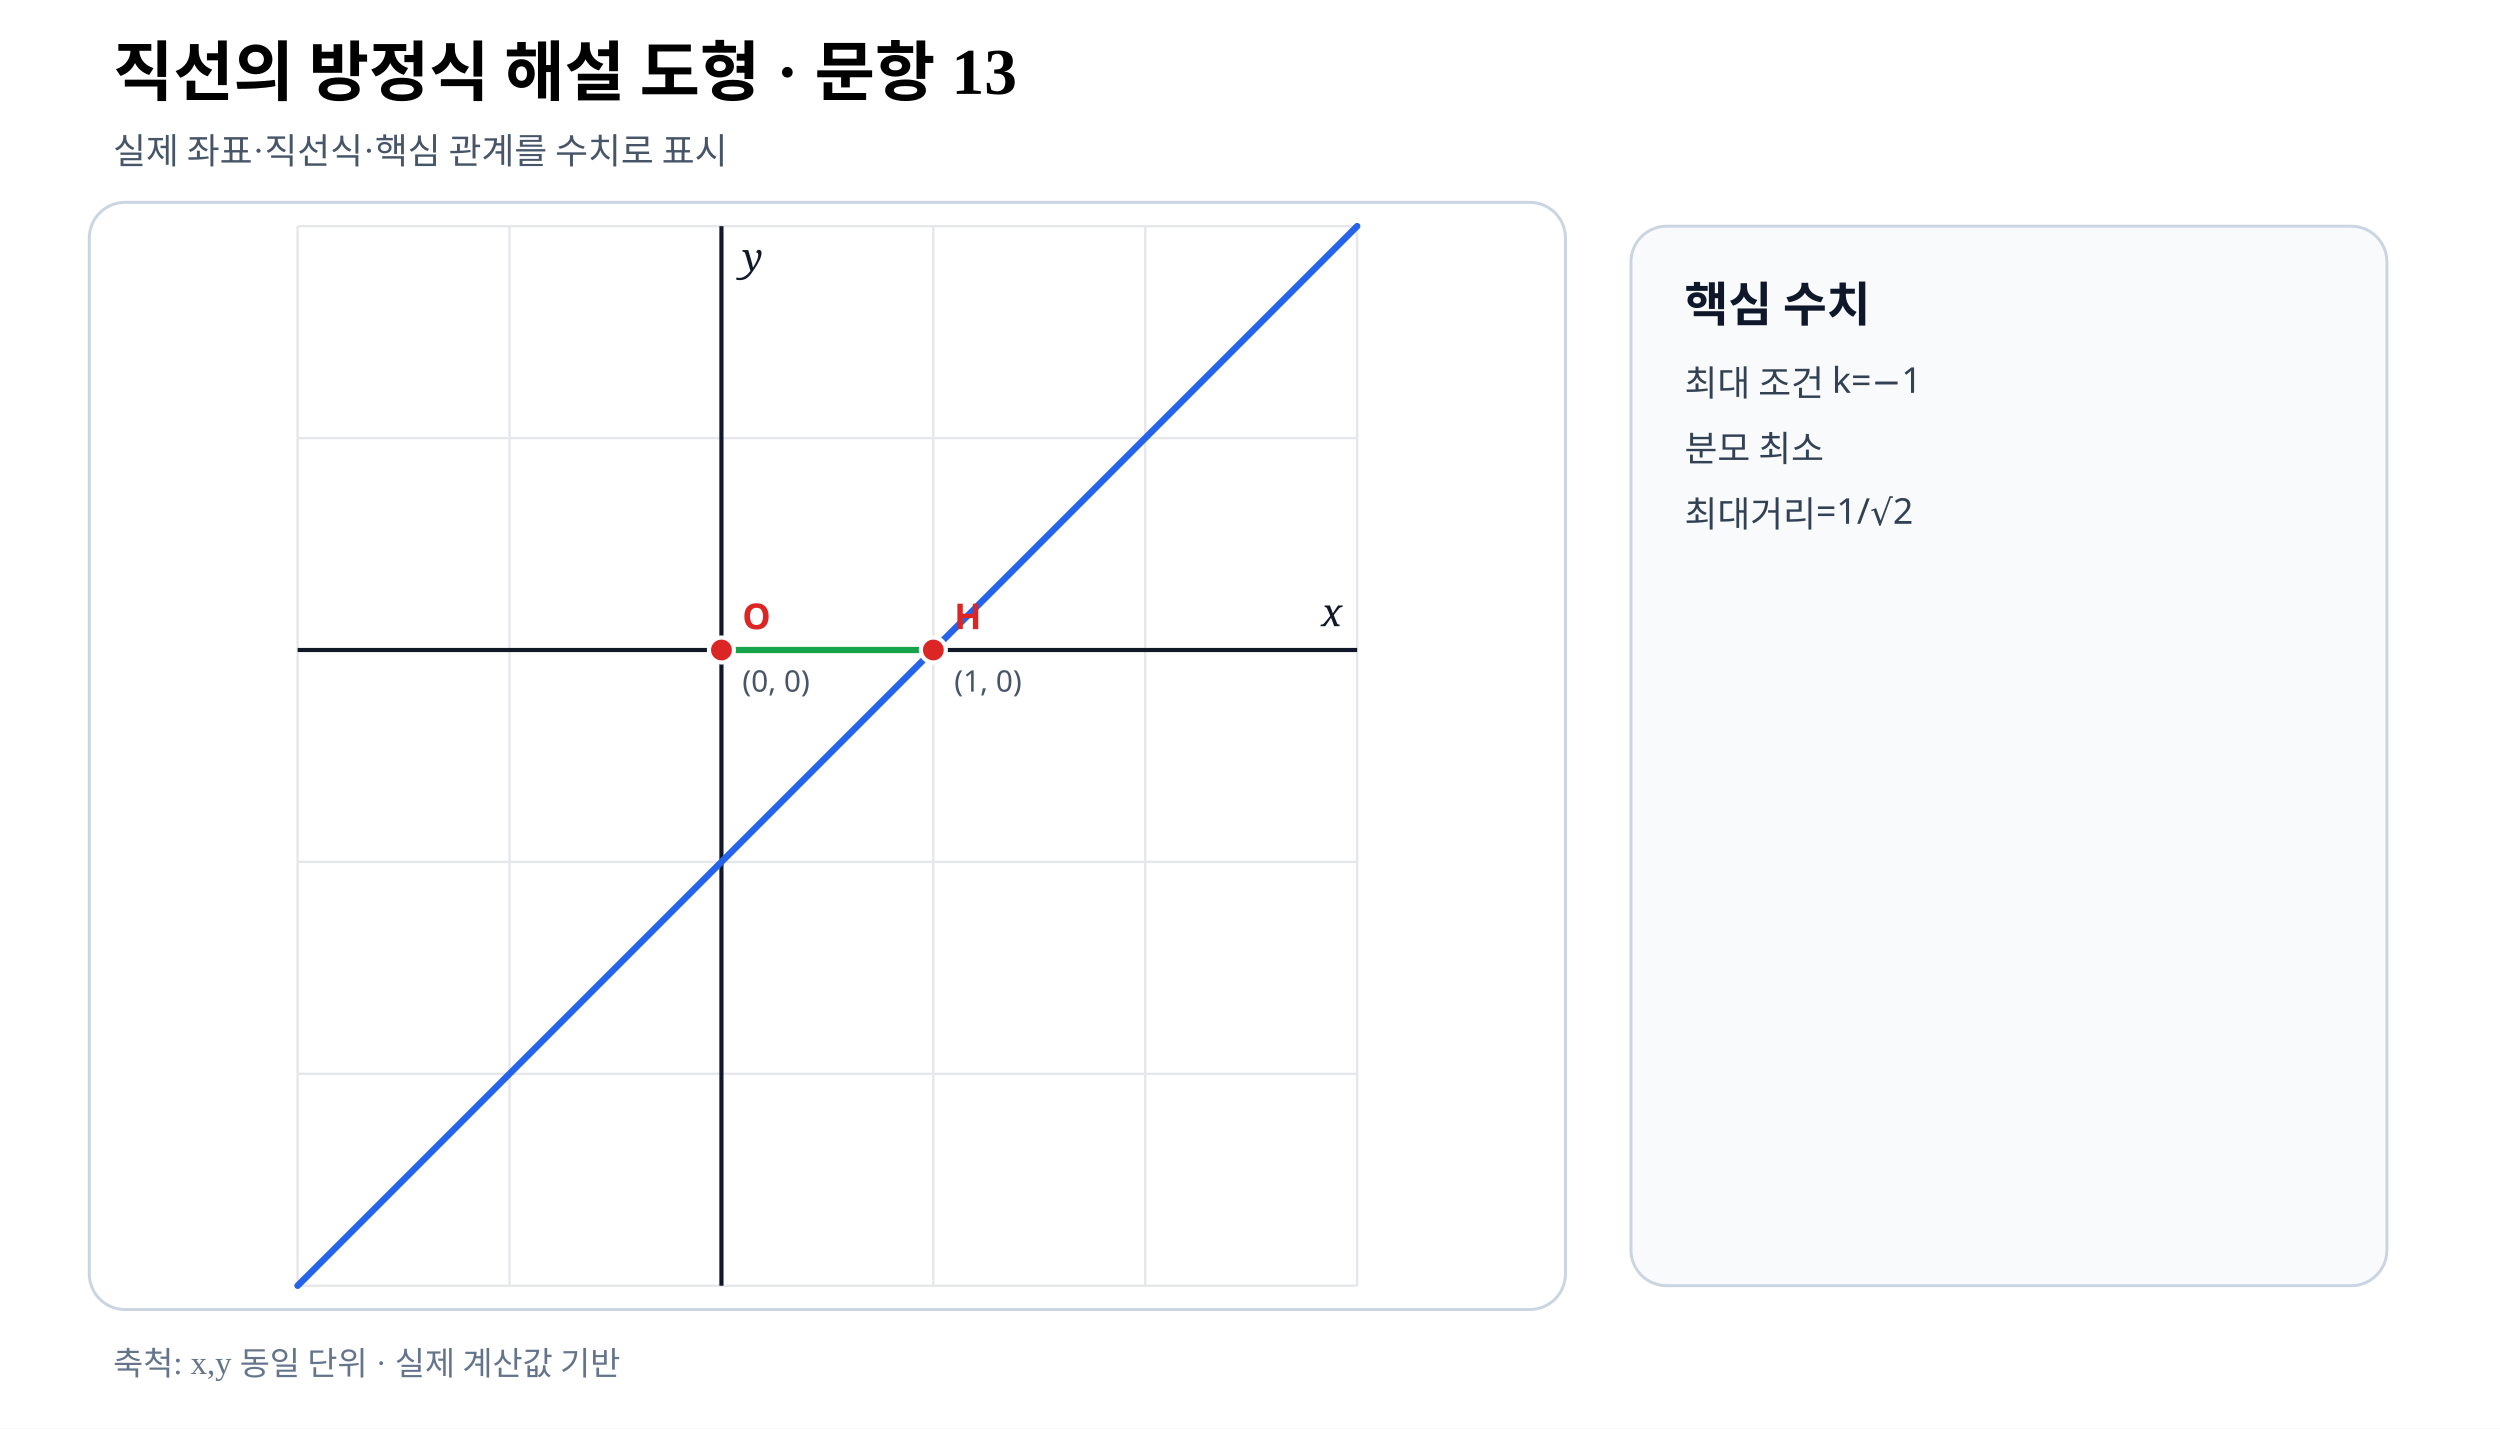
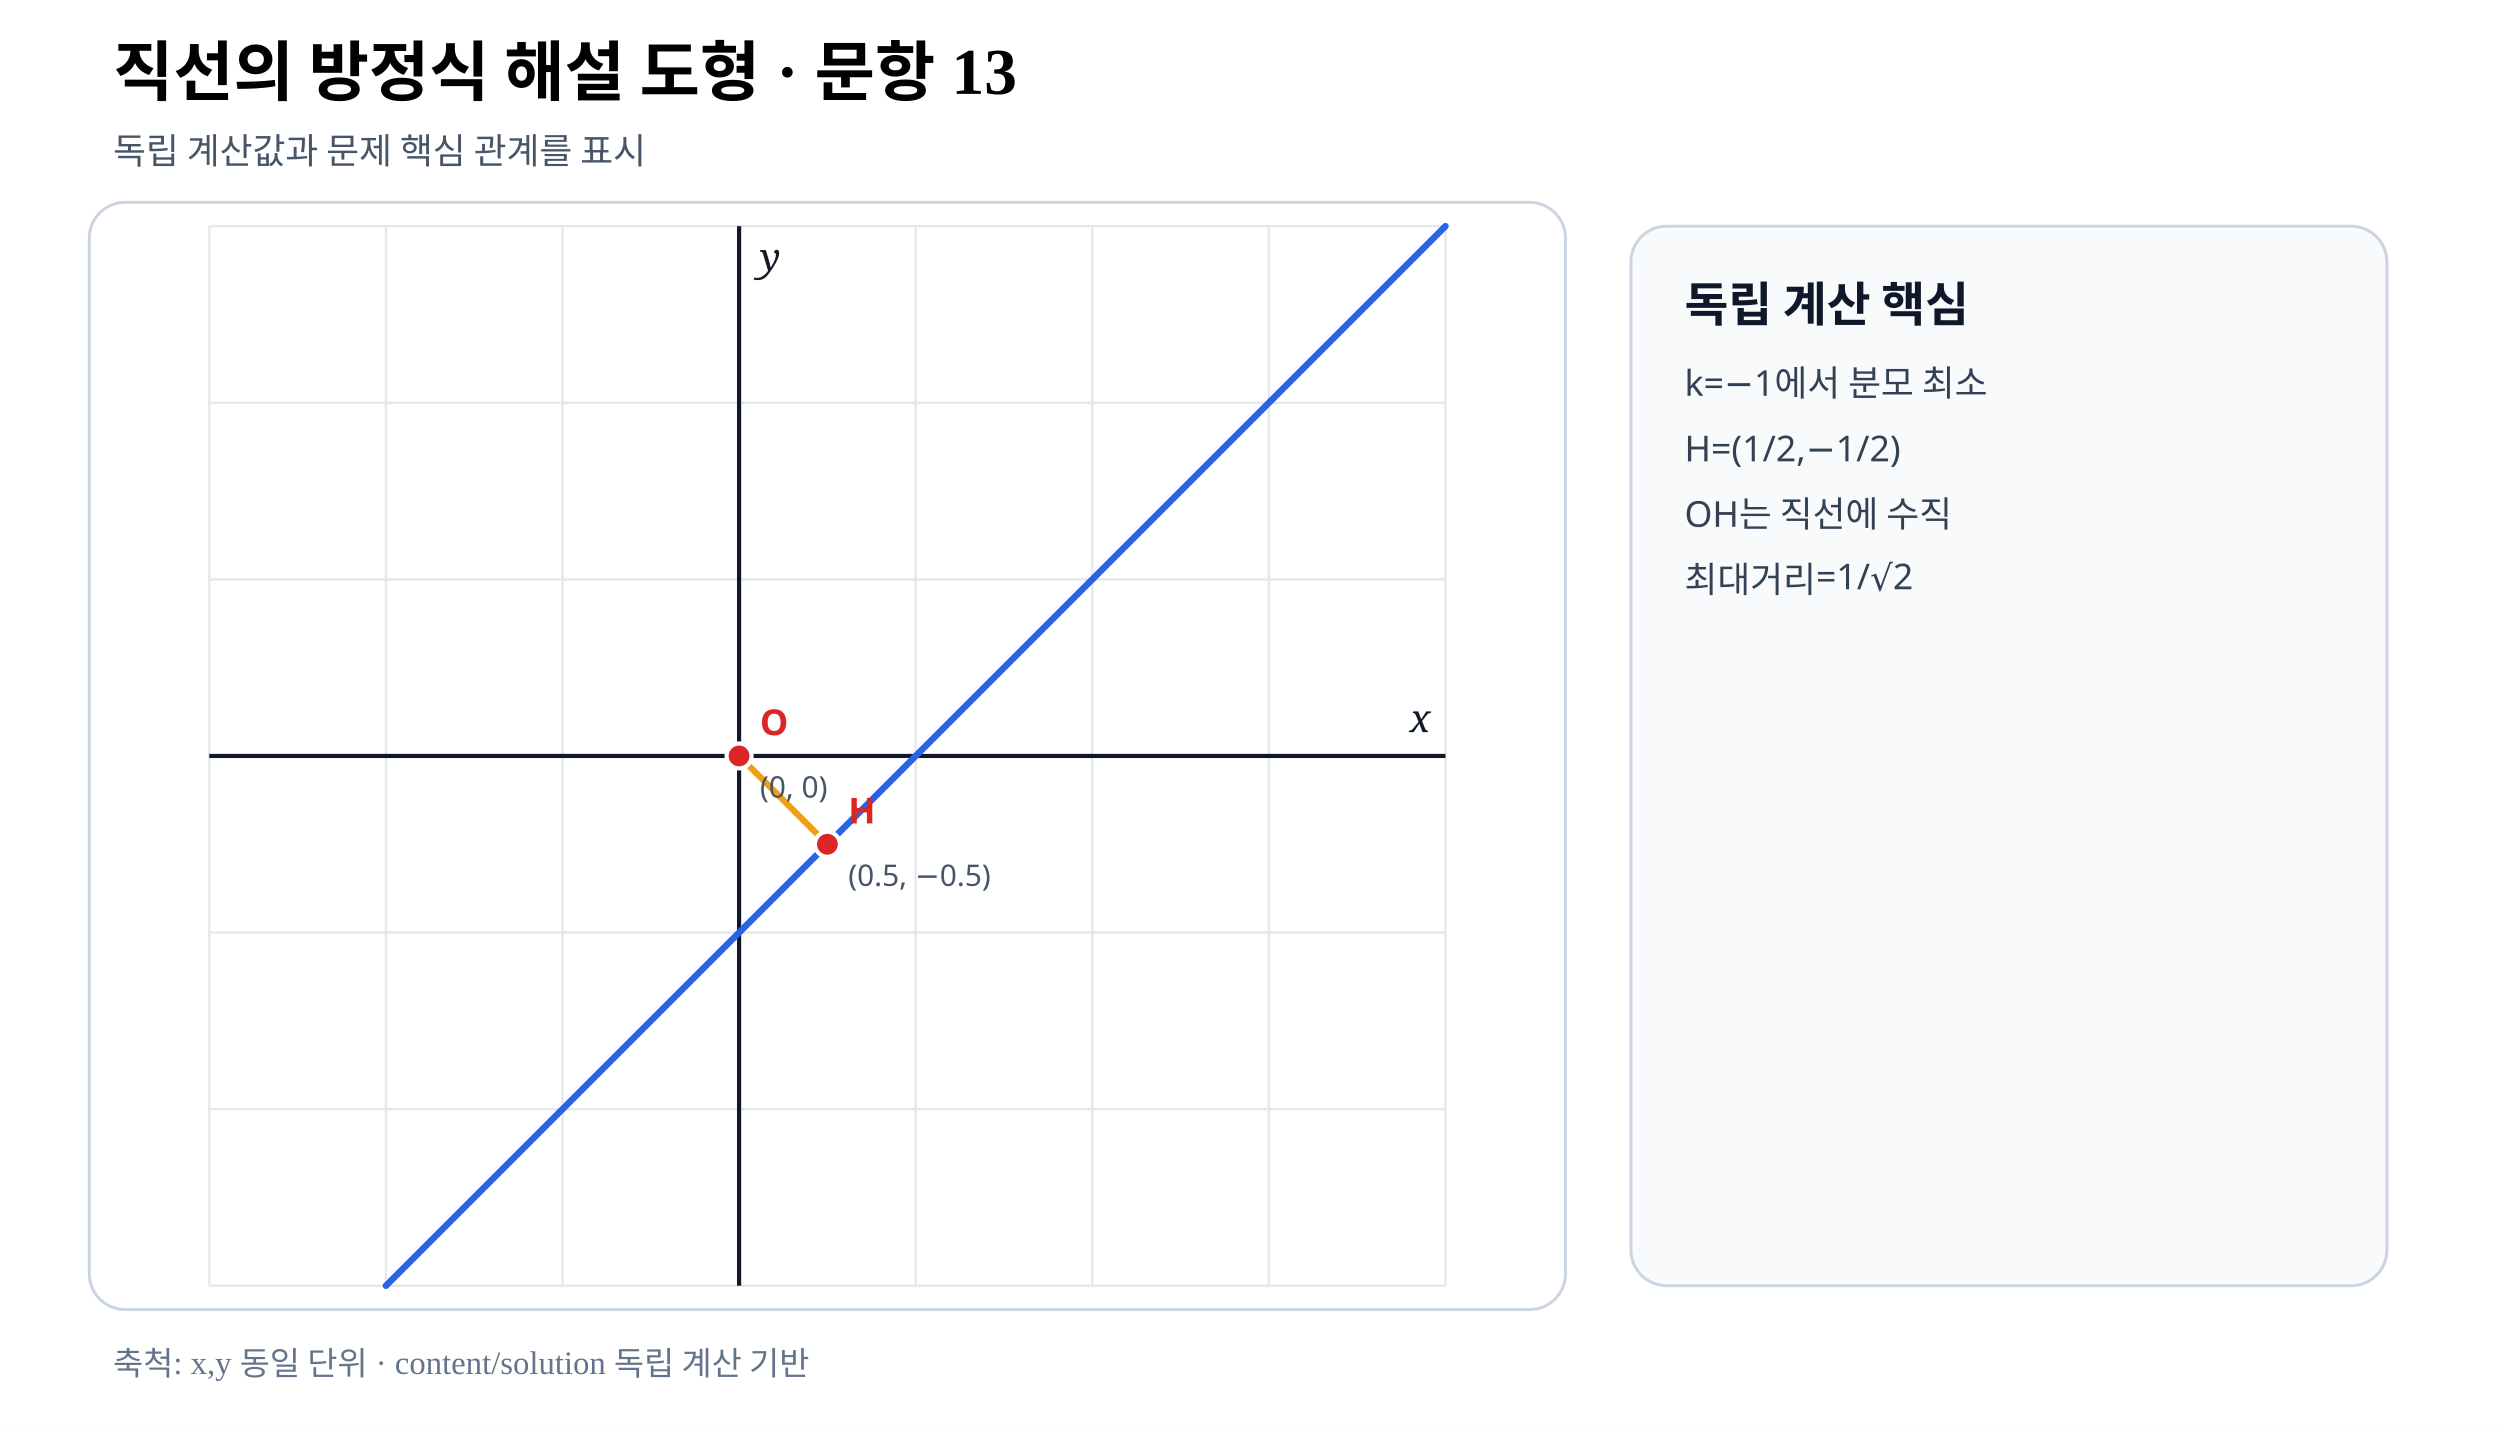
- <svg xmlns="http://www.w3.org/2000/svg" viewBox="0 0 840 480" width="840" height="480" preserveAspectRatio="xMidYMid meet" role="img" aria-labelledby="title desc" data-fact-hash="c71e4f6742fb2abb547fddc18b9ae709b34a1db32e9bceb6d83bf34950ff75fb" data-scale-policy="EQUAL_SCALE_REQUIRED" data-axis-scale-mode="EQUAL_UNIT" data-geometry-style-version="AP_GEOMETRY_PRINT_V1_0_DRAFT" data-visual-provenance="independent-numeric-facts-current">
+ <svg xmlns="http://www.w3.org/2000/svg" viewBox="0 0 840 480" width="840" height="480" preserveAspectRatio="xMidYMid meet" role="img" aria-labelledby="title desc" data-fact-hash="f10cd56de1c3d9b3f69d87efd57de4191f2e8c2944ae115f95e9ca11d521e581" data-scale-policy="EQUAL_SCALE_REQUIRED" data-axis-scale-mode="EQUAL_UNIT" data-geometry-style-version="AP_GEOMETRY_PRINT_V1_0_DRAFT" data-visual-provenance="external-review-independent-content-solution">
  <style>.axis{font:italic 13px serif;fill:#111827}.point{font:700 12px sans-serif}.coord{font:10px sans-serif;fill:#475569}.panel{font:700 16px sans-serif;fill:#0f172a}.note{font:12px sans-serif;fill:#334155}</style>
  <rect width="840" height="480" fill="#fff" />
  <text x="38" y="32" font-size="22" font-weight="700">직선의 방정식 해설 도형 · 문항 13</text>
-   <text x="38" y="55" font-size="12" fill="#475569">실제 좌표·직선식·핵심 관계를 수치로 표시</text>
+   <text x="38" y="55" font-size="12" fill="#475569">독립 계산값과 문제 핵심 관계를 표시</text>
  <rect x="30" y="68" width="496" height="372" rx="12" fill="#fff" stroke="#cbd5e1" />
-   <line x1="100.00" y1="76.00" x2="100.00" y2="432.00" stroke="#e5e7eb" stroke-width=".8" />
-   <line x1="171.20" y1="76.00" x2="171.20" y2="432.00" stroke="#e5e7eb" stroke-width=".8" />
-   <line x1="242.40" y1="76.00" x2="242.40" y2="432.00" stroke="#e5e7eb" stroke-width=".8" />
-   <line x1="313.60" y1="76.00" x2="313.60" y2="432.00" stroke="#e5e7eb" stroke-width=".8" />
-   <line x1="384.80" y1="76.00" x2="384.80" y2="432.00" stroke="#e5e7eb" stroke-width=".8" />
-   <line x1="456.00" y1="76.00" x2="456.00" y2="432.00" stroke="#e5e7eb" stroke-width=".8" />
-   <line x1="100.00" y1="432.00" x2="456.00" y2="432.00" stroke="#e5e7eb" stroke-width=".8" />
-   <line x1="100.00" y1="360.80" x2="456.00" y2="360.80" stroke="#e5e7eb" stroke-width=".8" />
-   <line x1="100.00" y1="289.60" x2="456.00" y2="289.60" stroke="#e5e7eb" stroke-width=".8" />
-   <line x1="100.00" y1="218.40" x2="456.00" y2="218.40" stroke="#e5e7eb" stroke-width=".8" />
-   <line x1="100.00" y1="147.20" x2="456.00" y2="147.20" stroke="#e5e7eb" stroke-width=".8" />
-   <line x1="100.00" y1="76.00" x2="456.00" y2="76.00" stroke="#e5e7eb" stroke-width=".8" />
-   <line data-geometry="axis-y" x1="242.40" y1="76.00" x2="242.40" y2="432.00" stroke="#111827" stroke-width="1.4" />
-   <text x="249.40" y="91.00" class="axis">y</text>
-   <line data-geometry="axis-x" x1="100.00" y1="218.40" x2="456.00" y2="218.40" stroke="#111827" stroke-width="1.4" />
-   <text x="451.00" y="210.40" text-anchor="end" class="axis">x</text>
-   <line data-geometry="line" data-a="-3" data-b="3" data-c="3" data-model-x1="-2" data-model-y1="-3" data-model-x2="3" data-model-y2="2" data-equation="-3x+3y+3=0" x1="100.00" y1="432.00" x2="456.00" y2="76.00" stroke="#2563eb" stroke-width="2.2" stroke-linecap="round" />
-   <line data-geometry="segment" data-model-x1="0" data-model-y1="0" data-model-x2="1" data-model-y2="0" x1="242.40" y1="218.40" x2="313.60" y2="218.40" stroke="#16a34a" stroke-width="2.1" />
+   <line x1="70.33" y1="76.00" x2="70.33" y2="432.00" stroke="#e5e7eb" stroke-width=".8" />
+   <line x1="129.67" y1="76.00" x2="129.67" y2="432.00" stroke="#e5e7eb" stroke-width=".8" />
+   <line x1="189.00" y1="76.00" x2="189.00" y2="432.00" stroke="#e5e7eb" stroke-width=".8" />
+   <line x1="248.33" y1="76.00" x2="248.33" y2="432.00" stroke="#e5e7eb" stroke-width=".8" />
+   <line x1="307.67" y1="76.00" x2="307.67" y2="432.00" stroke="#e5e7eb" stroke-width=".8" />
+   <line x1="367.00" y1="76.00" x2="367.00" y2="432.00" stroke="#e5e7eb" stroke-width=".8" />
+   <line x1="426.33" y1="76.00" x2="426.33" y2="432.00" stroke="#e5e7eb" stroke-width=".8" />
+   <line x1="485.67" y1="76.00" x2="485.67" y2="432.00" stroke="#e5e7eb" stroke-width=".8" />
+   <line x1="70.33" y1="432.00" x2="485.67" y2="432.00" stroke="#e5e7eb" stroke-width=".8" />
+   <line x1="70.33" y1="372.67" x2="485.67" y2="372.67" stroke="#e5e7eb" stroke-width=".8" />
+   <line x1="70.33" y1="313.33" x2="485.67" y2="313.33" stroke="#e5e7eb" stroke-width=".8" />
+   <line x1="70.33" y1="254.00" x2="485.67" y2="254.00" stroke="#e5e7eb" stroke-width=".8" />
+   <line x1="70.33" y1="194.67" x2="485.67" y2="194.67" stroke="#e5e7eb" stroke-width=".8" />
+   <line x1="70.33" y1="135.33" x2="485.67" y2="135.33" stroke="#e5e7eb" stroke-width=".8" />
+   <line x1="70.33" y1="76.00" x2="485.67" y2="76.00" stroke="#e5e7eb" stroke-width=".8" />
+   <line data-geometry="axis-y" x1="248.33" y1="76.00" x2="248.33" y2="432.00" stroke="#111827" stroke-width="1.4" />
+   <text x="255.33" y="91.00" class="axis">y</text>
+   <line data-geometry="axis-x" x1="70.33" y1="254.00" x2="485.67" y2="254.00" stroke="#111827" stroke-width="1.4" />
+   <text x="480.67" y="246.00" text-anchor="end" class="axis">x</text>
+   <line data-geometry="line" data-a="-3" data-b="3" data-c="3" data-model-x1="4" data-model-y1="3" data-model-x2="-2" data-model-y2="-3" data-equation="최대 조건: −3x+3y+3=0" x1="485.67" y1="76.00" x2="129.67" y2="432.00" stroke="#2563eb" stroke-width="2.2" stroke-linecap="round" />
+   <line data-geometry="segment" data-model-x1="0" data-model-y1="0" data-model-x2="0.5" data-model-y2="-0.5" x1="248.33" y1="254.00" x2="278.00" y2="283.67" stroke="#f59e0b" stroke-width="2.1" />
  <g data-point-label="O" data-point-x="0" data-point-y="0">
-     <circle cx="242.40" cy="218.40" r="4.2" fill="#dc2626" stroke="#fff" stroke-width="1.4" />
-     <text x="249.40" y="211.40" class="point" fill="#dc2626">O</text>
-     <text x="249.40" y="232.40" class="coord">(0, 0)</text>
+     <circle cx="248.33" cy="254.00" r="4.2" fill="#dc2626" stroke="#fff" stroke-width="1.4" />
+     <text x="255.33" y="247.00" class="point" fill="#dc2626">O</text>
+     <text x="255.33" y="268.00" class="coord">(0, 0)</text>
  </g>
-   <g data-point-label="H" data-point-x="1" data-point-y="0">
-     <circle cx="313.60" cy="218.40" r="4.2" fill="#dc2626" stroke="#fff" stroke-width="1.4" />
-     <text x="320.60" y="211.40" class="point" fill="#dc2626">H</text>
-     <text x="320.60" y="232.40" class="coord">(1, 0)</text>
+   <g data-point-label="H" data-point-x="0.5" data-point-y="-0.5">
+     <circle cx="278.00" cy="283.67" r="4.2" fill="#dc2626" stroke="#fff" stroke-width="1.4" />
+     <text x="285.00" y="276.67" class="point" fill="#dc2626">H</text>
+     <text x="285.00" y="297.67" class="coord">(0.5, −0.5)</text>
  </g>
  <rect x="548" y="76" width="254" height="356" rx="12" fill="#f8fafc" stroke="#cbd5e1" />
-   <text x="566" y="108" class="panel">핵심 수치</text>
-   <text x="566" y="133" class="note">최대 조건 k=−1</text>
-   <text x="566" y="155" class="note">분모 최소</text>
-   <text x="566" y="177" class="note">최대거리=1/√2</text>
-   <text x="38" y="462" font-size="11" fill="#64748b">축척: x,y 동일 단위 · 실제 계산값 기반</text>
+   <text x="566" y="108" class="panel">독립 계산 핵심</text>
+   <text x="566" y="133" class="note">k=−1에서 분모 최소</text>
+   <text x="566" y="155" class="note">H=(1/2,−1/2)</text>
+   <text x="566" y="177" class="note">OH는 직선에 수직</text>
+   <text x="566" y="199" class="note">최대거리=1/√2</text>
+   <text x="38" y="462" font-size="11" fill="#64748b">축척: x,y 동일 단위 · content/solution 독립 계산 기반</text>
</svg>
